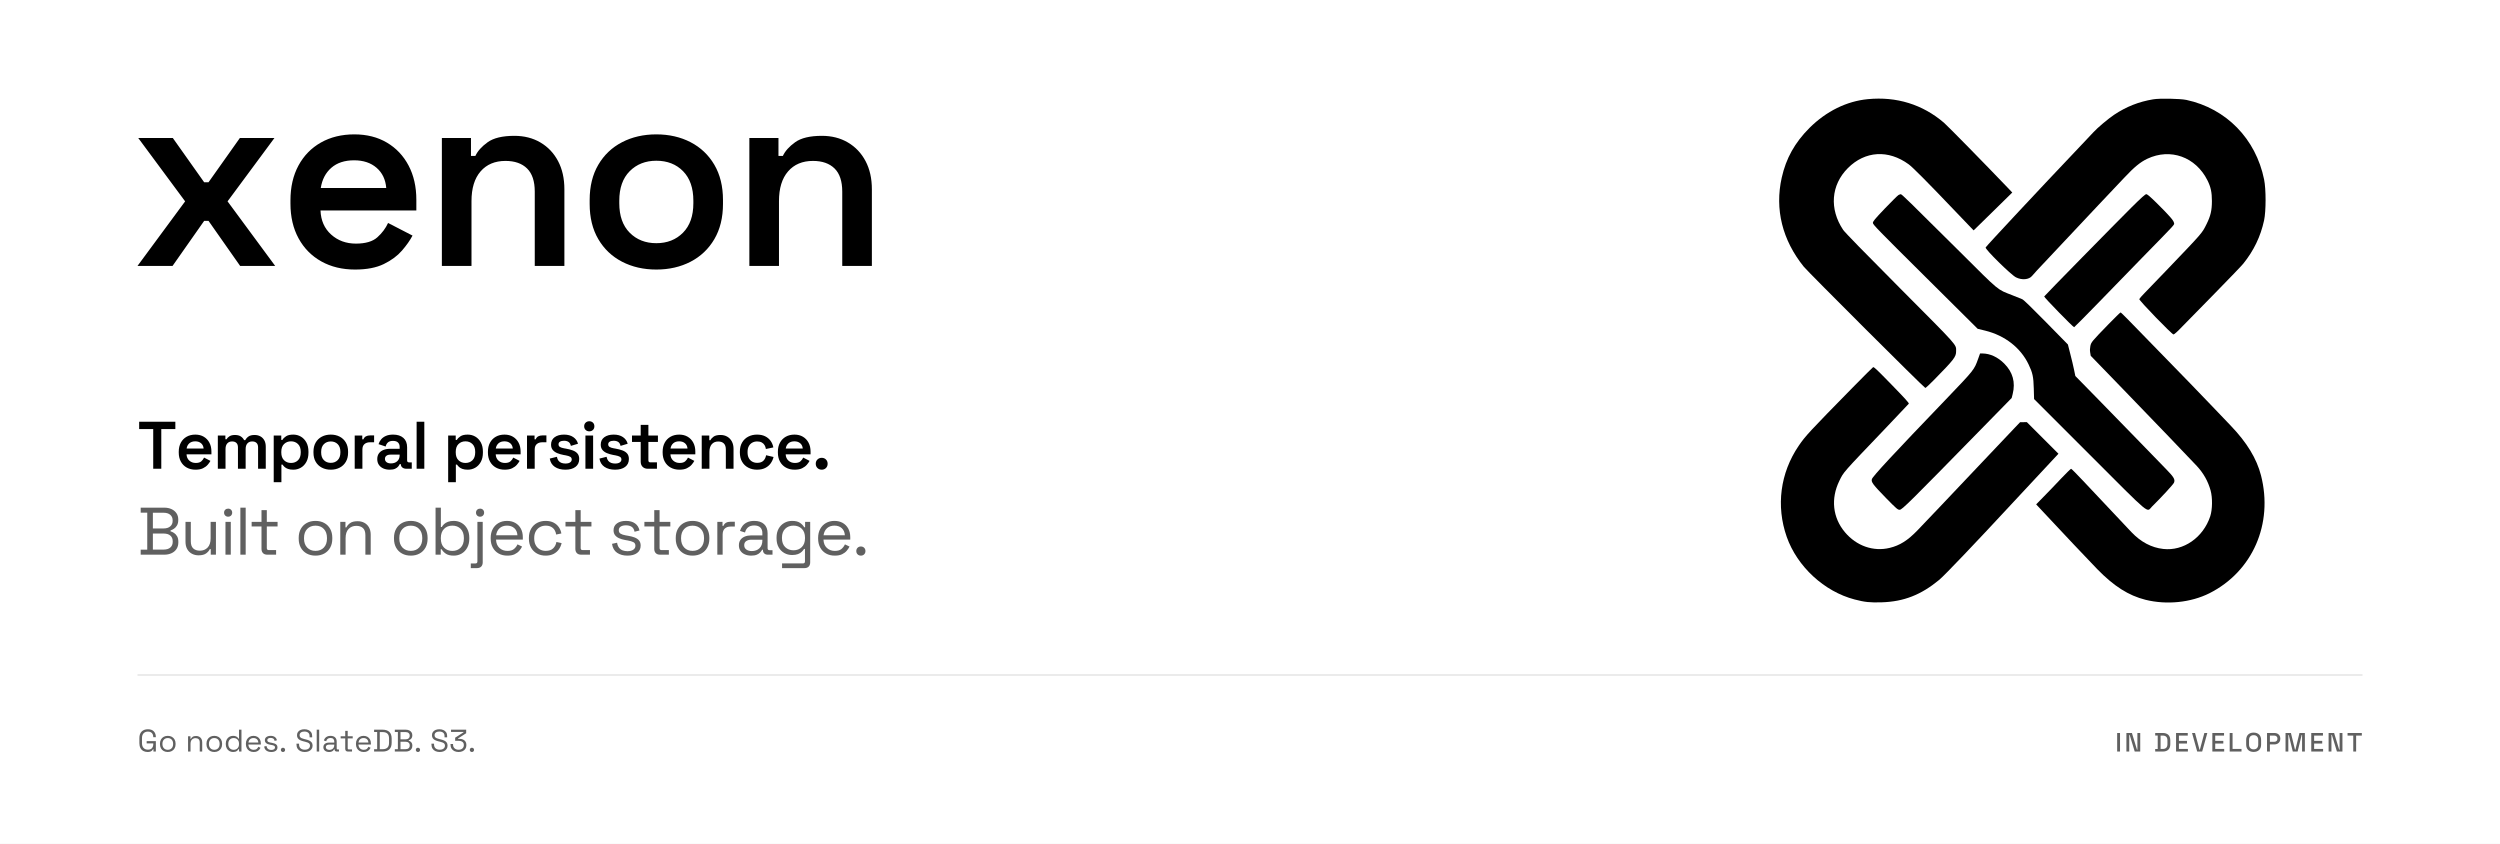
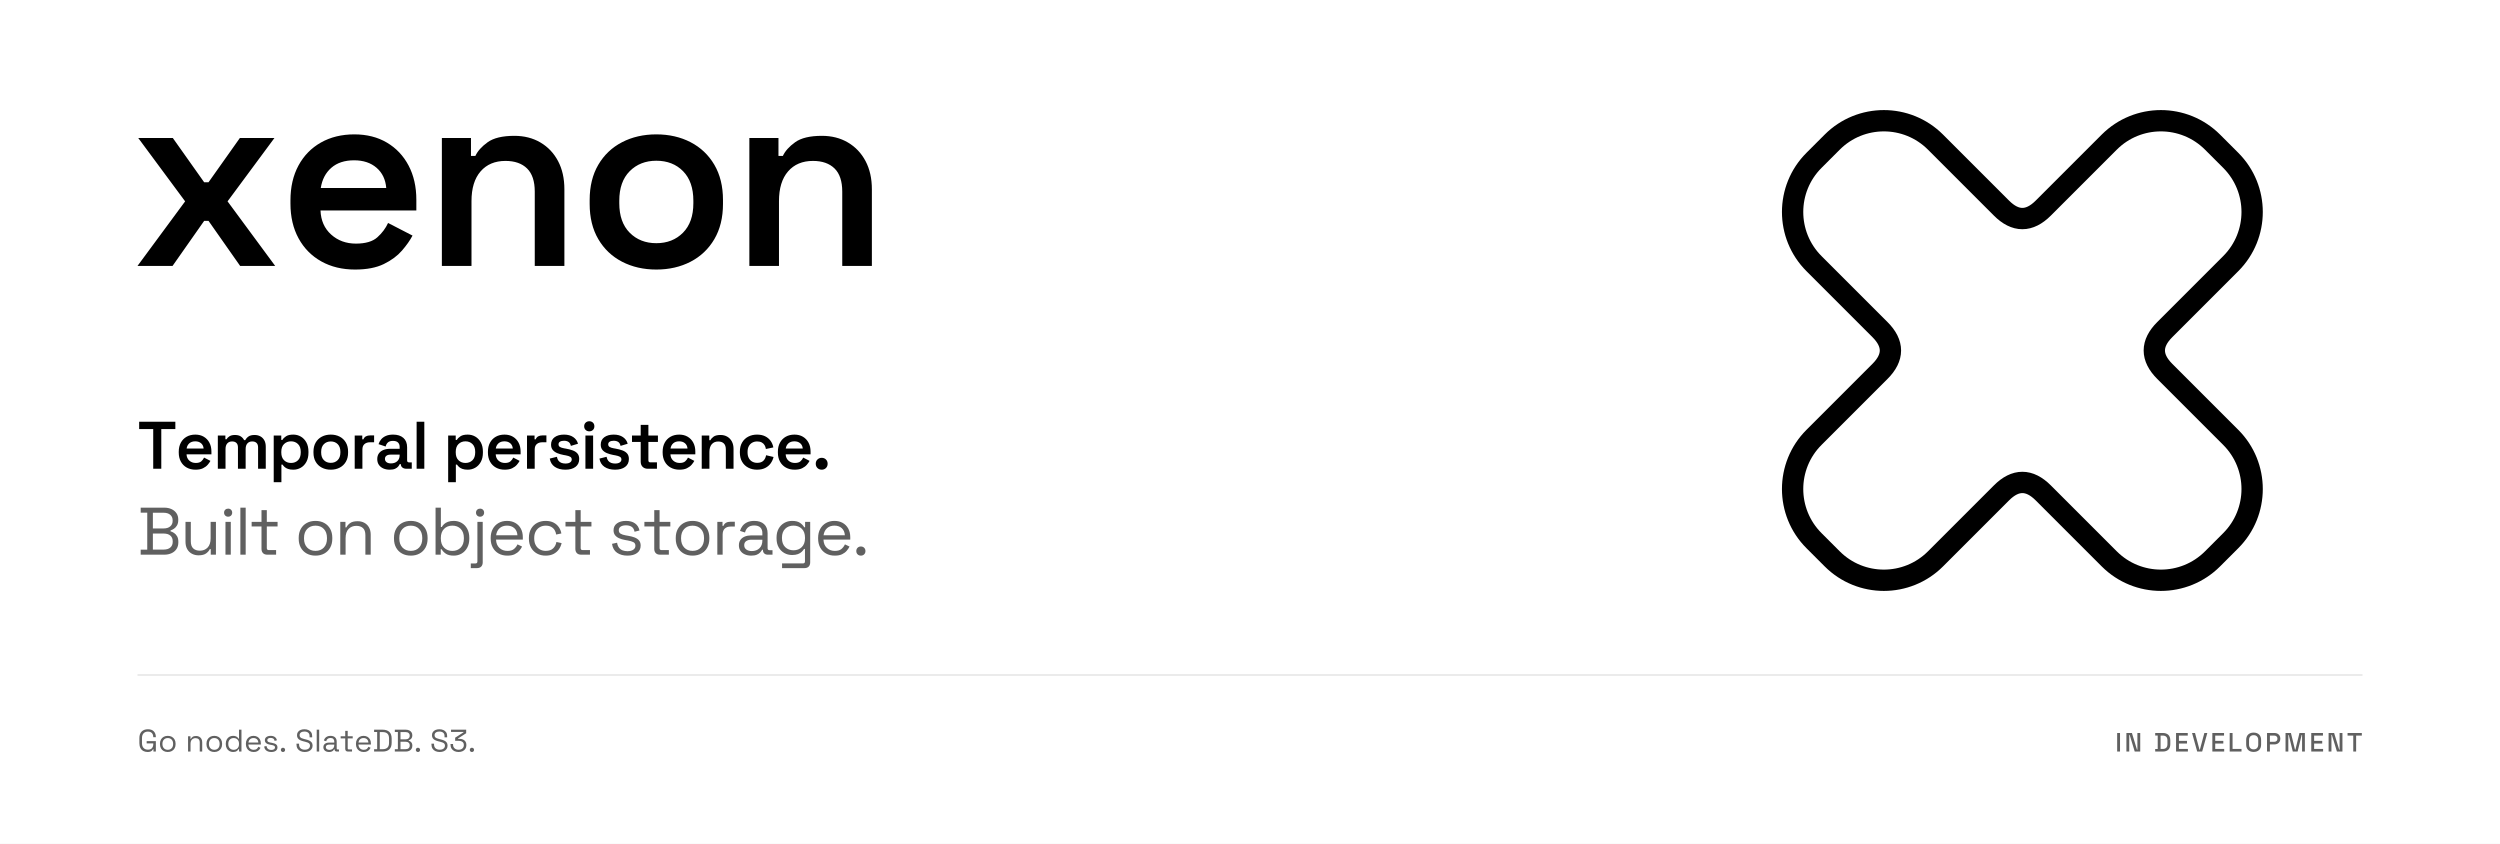
<svg xmlns="http://www.w3.org/2000/svg" viewBox="0 0 1600 540" width="1600" height="540" role="img" aria-labelledby="title">
  <rect width="1600" height="540" fill="#ffffff" />
  <g transform="translate(88 86) scale(0.1656504)">
    <path transform="translate(-30.19971 508.2501)" fill="#000000" d="M30.2 0.0 214.224 -249.475 33.075 -494.25H166.651L287.7 -323.301H304.65L425.699 -494.25H559.275L378.126 -249.475L562.15 0.0H426.749L304.65 -174H287.7L165.601 0.0ZM870.8 14.0Q796.625 14.0 740.3 -17.5Q683.975 -49.0 652.562 -106.413Q621.15 -163.825 621.15 -241.125V-253.125Q621.15 -330.6 652.15 -387.925Q683.15 -445.25 738.887 -476.75Q794.625 -508.25 867.925 -508.25Q940.05 -508.25 993.787 -476.45Q1047.525 -444.65 1077.525 -387.85Q1107.525 -331.05 1107.525 -255.4V-214.325H737.251Q739.426 -156.325 778.313 -121.263Q817.2 -86.201 874.1 -86.201Q929.725 -86.201 956.912 -110.601Q984.099 -135 998.324 -165.975L1092.75 -117.225Q1078.575 -90.0 1052.075 -59.325Q1025.575 -28.65 981.925 -7.325Q938.275 14.0 870.8 14.0ZM738.251 -300.975H991.249Q987.249 -350.275 953.862 -379.162Q920.475 -408.049 867.1 -408.049Q812.25 -408.049 779.1 -379.162Q745.951 -350.275 738.251 -300.975ZM1206.15 0.0V-494.25H1318.601V-424.875H1335.551Q1348.601 -453.15 1383 -477.875Q1417.4 -502.6 1486.325 -502.6Q1543.45 -502.6 1587.038 -476.888Q1630.625 -451.175 1655.063 -405.025Q1679.5 -358.875 1679.5 -296.0V0.0H1565.049V-287.05Q1565.049 -347.25 1535.362 -376.475Q1505.675 -405.699 1451.875 -405.699Q1390.9 -405.699 1355.75 -365.275Q1320.601 -324.85 1320.601 -250.425V0.0ZM2034.7 14.0Q1960.7 14.0 1902.312 -16.262Q1843.925 -46.525 1810.537 -103.437Q1777.15 -160.35 1777.15 -239.475V-254.775Q1777.15 -333.9 1810.537 -390.813Q1843.925 -447.725 1902.312 -477.988Q1960.7 -508.25 2034.7 -508.25Q2108.7 -508.25 2167.087 -477.988Q2225.475 -447.725 2258.863 -390.813Q2292.25 -333.9 2292.25 -254.775V-239.475Q2292.25 -160.35 2258.863 -103.437Q2225.475 -46.525 2167.087 -16.262Q2108.7 14.0 2034.7 14.0ZM2034.7 -87.851Q2097.6 -87.851 2137.699 -128.326Q2177.799 -168.8 2177.799 -242.3V-251.95Q2177.799 -325.45 2138.112 -365.925Q2098.425 -406.399 2034.7 -406.399Q1971.975 -406.399 1931.788 -365.925Q1891.601 -325.45 1891.601 -251.95V-242.3Q1891.601 -168.8 1931.788 -128.326Q1971.975 -87.851 2034.7 -87.851ZM2394.15 0.0V-494.25H2506.601V-424.875H2523.551Q2536.601 -453.15 2571 -477.875Q2605.4 -502.6 2674.325 -502.6Q2731.45 -502.6 2775.038 -476.888Q2818.625 -451.175 2843.063 -405.025Q2867.5 -358.875 2867.5 -296.0V0.0H2753.049V-287.05Q2753.049 -347.25 2723.362 -376.475Q2693.675 -405.699 2639.875 -405.699Q2578.9 -405.699 2543.75 -365.275Q2508.601 -324.85 2508.601 -250.425V0.0Z" />
  </g>
  <g transform="translate(1110 40) scale(0.72)">
-     <g transform="translate(39.66038 32) scale(0.5283019)">
-       <g transform="translate(0,848) scale(0.1,-0.1)" fill="#000000" stroke="none">
-         <path d="M1495 8469 c-357 -34 -700 -204 -981 -483 -248 -248 -395 -512 -468 -838 -119 -532 10 -1050 371 -1498 75 -92 2027 -2040 2045 -2040 7 0 70 57 139 128 347 353 379 394 379 490 0 118 51 60 -945 1061 -591 594 -927 938 -955 980 -236 351 -205 756 79 1040 289 290 681 314 1024 63 67 -49 309 -292 781 -787 126 -132 248 -259 270 -282 l41 -42 325 318 325 319 -75 79 c-367 384 -1009 1039 -1074 1095 -359 308 -798 444 -1281 397z" />
-         <path d="M6295 8466 c-240 -40 -449 -122 -655 -259 -99 -66 -286 -223 -352 -297 -29 -32 -166 -177 -304 -322 -546 -574 -1492 -1586 -1507 -1614 -15 -27 425 -460 510 -503 101 -51 221 -39 272 25 12 15 49 57 83 93 236 253 828 883 1049 1116 146 154 335 354 420 444 167 178 268 261 386 317 389 184 814 32 1012 -363 56 -112 75 -202 75 -348 0 -157 -22 -252 -90 -388 -79 -158 -56 -132 -693 -797 -140 -146 -295 -307 -345 -358 -50 -51 -92 -99 -94 -107 -5 -23 549 -595 576 -595 12 0 68 50 143 129 68 70 316 323 551 562 234 239 450 463 479 499 178 221 292 458 351 730 33 156 34 523 0 688 -139 684 -637 1194 -1307 1338 -106 22 -447 29 -560 10z" />
-         <path d="M2010 6856 c-14 -8 -116 -110 -228 -226 -174 -183 -202 -217 -202 -244 0 -28 90 -120 882 -906 l881 -875 127 -31 c330 -81 595 -287 729 -567 68 -141 83 -208 88 -408 l5 -176 932 -932 c1061 -1061 956 -973 1051 -878 160 157 359 374 371 403 22 53 -1 93 -129 224 -62 63 -256 264 -432 445 -176 182 -495 509 -709 728 l-390 398 -22 107 c-12 59 -40 178 -63 265 l-40 158 -366 373 c-246 250 -378 379 -403 389 -20 9 -94 39 -164 66 -266 105 -199 49 -893 740 -847 842 -969 961 -986 961 -8 -1 -25 -7 -39 -14z" />
-         <path d="M5937 6653 c-287 -286 -1471 -1492 -1475 -1504 -5 -13 489 -520 504 -517 6 2 184 181 395 398 210 217 539 555 729 750 616 630 561 570 556 608 -6 39 -75 119 -293 335 -108 106 -156 147 -173 147 -18 0 -81 -57 -243 -217z" />
-         <path d="M5540 4678 c-278 -287 -286 -296 -301 -362 -8 -39 -9 -73 -3 -110 l9 -55 550 -568 c518 -535 1088 -1129 1236 -1287 113 -122 188 -257 231 -411 34 -125 31 -320 -6 -434 -118 -358 -450 -589 -791 -550 -198 22 -377 117 -535 283 -216 228 -647 685 -814 864 -104 111 -194 202 -201 202 -7 0 -81 -73 -166 -162 -84 -90 -214 -225 -288 -300 l-134 -137 129 -138 c257 -277 781 -831 898 -951 282 -289 527 -444 811 -516 357 -89 763 -48 1078 110 725 366 1076 1167 867 1982 -72 282 -238 555 -509 837 -47 50 -183 191 -301 315 -118 124 -291 304 -385 400 -94 96 -326 335 -516 530 -568 585 -642 660 -652 660 -6 0 -99 -91 -207 -202z" />
-         <path d="M3350 4098 c-66 -184 -63 -181 -548 -687 -878 -914 -1225 -1288 -1239 -1335 -15 -50 16 -91 243 -324 174 -177 192 -192 224 -192 40 -1 172 131 1320 1304 l565 577 17 67 c49 197 2 368 -142 512 -108 109 -239 169 -366 170 l-41 0 -33 -92z" />
-         <path d="M1246 3623 c-743 -757 -800 -819 -915 -987 -310 -456 -383 -1012 -201 -1531 176 -500 630 -920 1142 -1054 172 -45 257 -54 457 -48 372 12 661 125 968 379 89 74 616 626 1238 1298 105 113 320 344 479 514 l288 309 -266 266 -266 266 -56 -1 -57 0 -86 -90 c-47 -49 -307 -323 -577 -609 -520 -550 -888 -938 -1064 -1121 -164 -170 -297 -254 -467 -295 -276 -67 -560 33 -754 264 -206 245 -240 564 -94 863 75 153 42 116 780 888 209 219 384 404 389 411 7 10 -66 90 -275 305 -261 268 -305 310 -325 310 -4 0 -156 -152 -338 -337z" />
-       </g>
-     </g>
+     <path d="M274.557 129.442 L325.127 78.873 L333.227 70.773 A64.913 64.913 0 0 1 425.027 70.773 L441.227 86.973 A64.913 64.913 0 0 1 441.227 178.773 L433.127 186.873 L382.558 237.443 Q364.001 256 382.558 274.557 L433.127 325.127 L441.227 333.227 A64.913 64.913 0 0 1 441.227 425.027 L425.027 441.227 A64.913 64.913 0 0 1 333.227 441.227 L325.127 433.127 L274.557 382.558 Q256 364.001 237.443 382.558 L186.873 433.127 L178.773 441.227 A64.913 64.913 0 0 1 86.973 441.227 L70.773 425.027 A64.913 64.913 0 0 1 70.773 333.227 L78.873 325.127 L129.442 274.557 Q147.999 256 129.442 237.443 L78.873 186.873 L70.773 178.773 A64.913 64.913 0 0 1 70.773 86.973 L86.973 70.773 A64.913 64.913 0 0 1 178.773 70.773 L186.873 78.873 L237.443 129.442 Q256 147.999 274.557 129.442 Z" fill="none" stroke="#000000" stroke-width="18.944" stroke-linejoin="round" />
  </g>
  <path transform="translate(88 300)" fill="#000000" d="M10.06 0.0V-25.407H1.062V-30.1H24.222V-25.407H15.224V0.0ZM37.132 0.602Q33.943 0.602 31.521 -0.752Q29.099 -2.107 27.748 -4.576Q26.397 -7.044 26.397 -10.368V-10.884Q26.397 -14.216 27.73 -16.681Q29.063 -19.146 31.46 -20.5Q33.857 -21.855 37.009 -21.855Q40.11 -21.855 42.421 -20.487Q44.732 -19.12 46.022 -16.678Q47.312 -14.235 47.312 -10.982V-9.216H31.39Q31.483 -6.722 33.155 -5.214Q34.828 -3.707 37.274 -3.707Q39.666 -3.707 40.835 -4.756Q42.004 -5.805 42.616 -7.137L46.676 -5.041Q46.067 -3.87 44.927 -2.551Q43.788 -1.232 41.911 -0.315Q40.034 0.602 37.132 0.602ZM31.433 -12.942H42.312Q42.14 -15.062 40.704 -16.304Q39.268 -17.546 36.973 -17.546Q34.615 -17.546 33.189 -16.304Q31.764 -15.062 31.433 -12.942ZM51.412 0.0V-21.253H56.248V-18.856H56.977Q57.551 -19.946 58.863 -20.779Q60.176 -21.612 62.373 -21.612Q64.697 -21.612 66.107 -20.681Q67.517 -19.751 68.241 -18.294H68.969Q69.7 -19.716 71.071 -20.664Q72.442 -21.612 74.953 -21.612Q76.961 -21.612 78.57 -20.766Q80.178 -19.92 81.135 -18.244Q82.091 -16.568 82.091 -14.071V0.0H77.169V-13.706Q77.169 -15.552 76.187 -16.516Q75.205 -17.481 73.428 -17.481Q71.467 -17.481 70.339 -16.223Q69.212 -14.965 69.212 -12.614V0.0H64.291V-13.706Q64.291 -15.552 63.309 -16.516Q62.327 -17.481 60.55 -17.481Q58.588 -17.481 57.461 -16.223Q56.334 -14.965 56.334 -12.614V0.0ZM87.177 8.6V-21.253H92.013V-18.455H92.742Q93.503 -19.784 95.115 -20.82Q96.727 -21.855 99.706 -21.855Q102.323 -21.855 104.531 -20.579Q106.739 -19.303 108.076 -16.859Q109.413 -14.416 109.413 -10.955V-10.297Q109.413 -6.845 108.08 -4.397Q106.747 -1.95 104.539 -0.674Q102.331 0.602 99.706 0.602Q97.71 0.602 96.346 0.12Q94.982 -0.361 94.149 -1.12Q93.316 -1.878 92.828 -2.662H92.099V8.6ZM98.252 -3.707Q100.97 -3.707 102.723 -5.436Q104.476 -7.165 104.476 -10.419V-10.834Q104.476 -14.088 102.705 -15.817Q100.934 -17.546 98.252 -17.546Q95.578 -17.546 93.803 -15.817Q92.028 -14.088 92.028 -10.834V-10.419Q92.028 -7.165 93.803 -5.436Q95.578 -3.707 98.252 -3.707ZM123.697 0.602Q120.515 0.602 118.004 -0.699Q115.494 -2.001 114.058 -4.448Q112.622 -6.895 112.622 -10.297V-10.955Q112.622 -14.358 114.058 -16.805Q115.494 -19.252 118.004 -20.553Q120.515 -21.855 123.697 -21.855Q126.879 -21.855 129.39 -20.553Q131.9 -19.252 133.336 -16.805Q134.772 -14.358 134.772 -10.955V-10.297Q134.772 -6.895 133.336 -4.448Q131.9 -2.001 129.39 -0.699Q126.879 0.602 123.697 0.602ZM123.697 -3.778Q126.402 -3.778 128.126 -5.518Q129.85 -7.258 129.85 -10.419V-10.834Q129.85 -13.994 128.144 -15.735Q126.437 -17.475 123.697 -17.475Q121 -17.475 119.272 -15.735Q117.544 -13.994 117.544 -10.834V-10.419Q117.544 -7.258 119.272 -5.518Q121 -3.778 123.697 -3.778ZM139.013 0.0V-21.253H143.849V-18.807H144.578Q145.073 -20.12 146.185 -20.729Q147.296 -21.339 148.871 -21.339H151.429V-16.944H148.748Q146.631 -16.944 145.283 -15.806Q143.935 -14.668 143.935 -12.292V0.0ZM161.411 0.602Q159.147 0.602 157.345 -0.186Q155.542 -0.974 154.493 -2.489Q153.443 -4.004 153.443 -6.175Q153.443 -8.353 154.493 -9.817Q155.542 -11.282 157.394 -12.023Q159.246 -12.765 161.609 -12.765H167.773V-14.051Q167.773 -15.737 166.736 -16.783Q165.7 -17.83 163.508 -17.83Q161.359 -17.83 160.261 -16.83Q159.163 -15.83 158.817 -14.225L154.265 -15.737Q154.781 -17.409 155.917 -18.786Q157.053 -20.163 158.955 -21.009Q160.857 -21.855 163.579 -21.855Q167.748 -21.855 170.15 -19.755Q172.552 -17.656 172.552 -13.709V-5.371Q172.552 -4.081 173.756 -4.081H175.529V0.0H172.067Q170.521 0.0 169.535 -0.778Q168.548 -1.556 168.548 -2.861V-2.949H167.798Q167.559 -2.357 166.908 -1.508Q166.257 -0.658 164.944 -0.028Q163.632 0.602 161.411 0.602ZM162.221 -3.423Q164.681 -3.423 166.227 -4.819Q167.773 -6.216 167.773 -8.594V-9.039H161.935Q160.303 -9.039 159.333 -8.337Q158.364 -7.636 158.364 -6.324Q158.364 -5.013 159.376 -4.218Q160.389 -3.423 162.221 -3.423ZM178.637 0.0V-30.1H183.559V0.0ZM198.825 8.6V-21.253H203.661V-18.455H204.39Q205.151 -19.784 206.763 -20.82Q208.375 -21.855 211.354 -21.855Q213.971 -21.855 216.179 -20.579Q218.387 -19.303 219.724 -16.859Q221.061 -14.416 221.061 -10.955V-10.297Q221.061 -6.845 219.728 -4.397Q218.395 -1.95 216.187 -0.674Q213.979 0.602 211.354 0.602Q209.358 0.602 207.994 0.12Q206.63 -0.361 205.797 -1.12Q204.964 -1.878 204.476 -2.662H203.747V8.6ZM209.9 -3.707Q212.618 -3.707 214.371 -5.436Q216.124 -7.165 216.124 -10.419V-10.834Q216.124 -14.088 214.353 -15.817Q212.582 -17.546 209.9 -17.546Q207.226 -17.546 205.451 -15.817Q203.676 -14.088 203.676 -10.834V-10.419Q203.676 -7.165 205.451 -5.436Q207.226 -3.707 209.9 -3.707ZM235.005 0.602Q231.816 0.602 229.394 -0.752Q226.972 -2.107 225.621 -4.576Q224.27 -7.044 224.27 -10.368V-10.884Q224.27 -14.216 225.603 -16.681Q226.936 -19.146 229.333 -20.5Q231.73 -21.855 234.882 -21.855Q237.983 -21.855 240.294 -20.487Q242.605 -19.12 243.895 -16.678Q245.185 -14.235 245.185 -10.982V-9.216H229.263Q229.356 -6.722 231.028 -5.214Q232.701 -3.707 235.147 -3.707Q237.539 -3.707 238.708 -4.756Q239.877 -5.805 240.489 -7.137L244.549 -5.041Q243.94 -3.87 242.8 -2.551Q241.661 -1.232 239.784 -0.315Q237.907 0.602 235.005 0.602ZM229.306 -12.942H240.185Q240.013 -15.062 238.577 -16.304Q237.141 -17.546 234.846 -17.546Q232.488 -17.546 231.062 -16.304Q229.637 -15.062 229.306 -12.942ZM249.285 0.0V-21.253H254.121V-18.807H254.85Q255.345 -20.12 256.457 -20.729Q257.568 -21.339 259.143 -21.339H261.701V-16.944H259.02Q256.903 -16.944 255.555 -15.806Q254.207 -14.668 254.207 -12.292V0.0ZM273.859 0.602Q269.755 0.602 267.086 -1.204Q264.416 -3.01 263.849 -6.507L268.408 -7.654Q268.717 -6.014 269.487 -5.075Q270.256 -4.136 271.393 -3.736Q272.529 -3.337 273.859 -3.337Q275.871 -3.337 276.891 -4.071Q277.91 -4.805 277.91 -5.945Q277.91 -7.092 276.941 -7.663Q275.972 -8.234 273.982 -8.594L272.643 -8.831Q270.452 -9.246 268.648 -9.991Q266.844 -10.736 265.76 -12.046Q264.676 -13.357 264.676 -15.411Q264.676 -18.51 266.964 -20.183Q269.252 -21.855 272.991 -21.855Q276.56 -21.855 278.891 -20.26Q281.222 -18.665 281.923 -16.002L277.351 -14.635Q276.992 -16.42 275.841 -17.168Q274.69 -17.916 272.991 -17.916Q271.3 -17.916 270.378 -17.314Q269.455 -16.713 269.455 -15.624Q269.455 -14.472 270.391 -13.924Q271.326 -13.377 272.923 -13.097L274.263 -12.859Q276.626 -12.444 278.541 -11.742Q280.456 -11.04 281.573 -9.748Q282.69 -8.455 282.69 -6.264Q282.69 -2.978 280.294 -1.188Q277.898 0.602 273.859 0.602ZM286.673 0.0V-21.253H291.595V0.0ZM289.134 -23.942Q287.762 -23.942 286.816 -24.836Q285.869 -25.729 285.869 -27.172Q285.869 -28.622 286.816 -29.511Q287.762 -30.401 289.134 -30.401Q290.549 -30.401 291.474 -29.511Q292.399 -28.622 292.399 -27.172Q292.399 -25.729 291.474 -24.836Q290.549 -23.942 289.134 -23.942ZM305.657 0.602Q301.553 0.602 298.884 -1.204Q296.214 -3.01 295.647 -6.507L300.206 -7.654Q300.515 -6.014 301.285 -5.075Q302.054 -4.136 303.191 -3.736Q304.327 -3.337 305.657 -3.337Q307.669 -3.337 308.689 -4.071Q309.708 -4.805 309.708 -5.945Q309.708 -7.092 308.739 -7.663Q307.77 -8.234 305.78 -8.594L304.441 -8.831Q302.25 -9.246 300.446 -9.991Q298.642 -10.736 297.558 -12.046Q296.474 -13.357 296.474 -15.411Q296.474 -18.51 298.762 -20.183Q301.05 -21.855 304.789 -21.855Q308.358 -21.855 310.689 -20.26Q313.02 -18.665 313.721 -16.002L309.149 -14.635Q308.79 -16.42 307.639 -17.168Q306.488 -17.916 304.789 -17.916Q303.098 -17.916 302.176 -17.314Q301.253 -16.713 301.253 -15.624Q301.253 -14.472 302.189 -13.924Q303.124 -13.377 304.721 -13.097L306.061 -12.859Q308.424 -12.444 310.339 -11.742Q312.254 -11.04 313.371 -9.748Q314.488 -8.455 314.488 -6.264Q314.488 -2.978 312.092 -1.188Q309.696 0.602 305.657 0.602ZM326.536 0.0Q324.504 0.0 323.276 -1.232Q322.047 -2.465 322.047 -4.545V-17.157H316.474V-21.253H322.047V-28.085H326.968V-21.253H333.072V-17.157H326.968V-5.386Q326.968 -4.096 328.187 -4.096H332.451V0.0ZM346.825 0.602Q343.636 0.602 341.214 -0.752Q338.792 -2.107 337.441 -4.576Q336.09 -7.044 336.09 -10.368V-10.884Q336.09 -14.216 337.423 -16.681Q338.756 -19.146 341.153 -20.5Q343.55 -21.855 346.702 -21.855Q349.803 -21.855 352.114 -20.487Q354.425 -19.12 355.715 -16.678Q357.005 -14.235 357.005 -10.982V-9.216H341.083Q341.176 -6.722 342.848 -5.214Q344.521 -3.707 346.967 -3.707Q349.359 -3.707 350.528 -4.756Q351.697 -5.805 352.309 -7.137L356.369 -5.041Q355.76 -3.87 354.62 -2.551Q353.481 -1.232 351.604 -0.315Q349.727 0.602 346.825 0.602ZM341.126 -12.942H352.005Q351.833 -15.062 350.397 -16.304Q348.961 -17.546 346.666 -17.546Q344.308 -17.546 342.882 -16.304Q341.457 -15.062 341.126 -12.942ZM361.105 0.0V-21.253H365.941V-18.27H366.67Q367.231 -19.485 368.71 -20.549Q370.189 -21.612 373.153 -21.612Q375.609 -21.612 377.484 -20.506Q379.358 -19.401 380.409 -17.416Q381.46 -15.432 381.46 -12.728V0.0H376.538V-12.343Q376.538 -14.932 375.262 -16.188Q373.985 -17.445 371.672 -17.445Q369.05 -17.445 367.538 -15.707Q366.027 -13.969 366.027 -10.768V0.0ZM396.487 0.602Q393.398 0.602 390.905 -0.692Q388.412 -1.986 386.965 -4.437Q385.518 -6.888 385.518 -10.34V-10.912Q385.518 -14.373 386.965 -16.82Q388.412 -19.267 390.905 -20.561Q393.398 -21.855 396.487 -21.855Q399.532 -21.855 401.706 -20.768Q403.881 -19.682 405.205 -17.819Q406.529 -15.956 406.937 -13.651L402.165 -12.639Q401.985 -13.996 401.338 -15.092Q400.691 -16.188 399.515 -16.832Q398.34 -17.475 396.593 -17.475Q394.846 -17.475 393.448 -16.705Q392.05 -15.936 391.245 -14.448Q390.44 -12.96 390.44 -10.834V-10.419Q390.44 -8.293 391.245 -6.805Q392.05 -5.317 393.448 -4.547Q394.846 -3.778 396.593 -3.778Q399.217 -3.778 400.58 -5.136Q401.942 -6.495 402.301 -8.649L407.073 -7.53Q406.544 -5.297 405.212 -3.434Q403.881 -1.571 401.706 -0.484Q399.532 0.602 396.487 0.602ZM420.58 0.602Q417.391 0.602 414.969 -0.752Q412.547 -2.107 411.196 -4.576Q409.845 -7.044 409.845 -10.368V-10.884Q409.845 -14.216 411.178 -16.681Q412.511 -19.146 414.908 -20.5Q417.305 -21.855 420.457 -21.855Q423.558 -21.855 425.869 -20.487Q428.18 -19.12 429.47 -16.678Q430.76 -14.235 430.76 -10.982V-9.216H414.838Q414.931 -6.722 416.603 -5.214Q418.276 -3.707 420.722 -3.707Q423.114 -3.707 424.283 -4.756Q425.452 -5.805 426.064 -7.137L430.124 -5.041Q429.515 -3.87 428.375 -2.551Q427.236 -1.232 425.359 -0.315Q423.482 0.602 420.58 0.602ZM414.881 -12.942H425.76Q425.588 -15.062 424.152 -16.304Q422.716 -17.546 420.421 -17.546Q418.063 -17.546 416.637 -16.304Q415.212 -15.062 414.881 -12.942ZM437.899 0.602Q436.274 0.602 435.178 -0.467Q434.082 -1.535 434.082 -3.205Q434.082 -4.875 435.178 -5.936Q436.274 -6.996 437.899 -6.996Q439.524 -6.996 440.602 -5.927Q441.68 -4.859 441.68 -3.189Q441.68 -1.519 440.602 -0.458Q439.524 0.602 437.899 0.602Z" />
  <path transform="translate(88 355)" fill="#606060" d="M2.039 0.0V-3.217H6.239V-26.883H2.039V-30.1H17.122Q19.752 -30.1 21.779 -29.16Q23.807 -28.22 24.946 -26.522Q26.086 -24.823 26.086 -22.55V-22.181Q26.086 -20.087 25.281 -18.729Q24.476 -17.372 23.347 -16.617Q22.217 -15.861 21.149 -15.53V-14.939Q22.217 -14.681 23.381 -13.91Q24.544 -13.14 25.34 -11.776Q26.135 -10.413 26.135 -8.293V-7.863Q26.135 -5.4 24.959 -3.631Q23.783 -1.861 21.74 -0.931Q19.698 0.0 17.08 0.0ZM9.839 -3.267H16.698Q19.524 -3.267 21.03 -4.598Q22.535 -5.928 22.535 -8.216V-8.585Q22.535 -10.872 21.036 -12.203Q19.536 -13.533 16.698 -13.533H9.839ZM9.839 -16.8H16.795Q19.413 -16.8 20.949 -18.115Q22.486 -19.43 22.486 -21.601V-22.031Q22.486 -24.215 20.955 -25.524Q19.425 -26.833 16.795 -26.833H9.839ZM39.048 0.405Q36.738 0.405 34.837 -0.597Q32.936 -1.599 31.827 -3.544Q30.719 -5.489 30.719 -8.295V-21.023H34.122V-8.542Q34.122 -5.431 35.686 -3.998Q37.25 -2.565 39.932 -2.565Q42.945 -2.565 44.87 -4.557Q46.796 -6.548 46.796 -10.461V-21.023H50.199V0.0H46.882V-3.558H46.291Q45.592 -2.056 43.929 -0.825Q42.265 0.405 39.048 0.405ZM56.299 0.0V-21.023H59.702V0.0ZM58 -24.31Q56.904 -24.31 56.153 -25.043Q55.402 -25.775 55.402 -26.896Q55.402 -28.047 56.153 -28.764Q56.904 -29.481 58 -29.481Q59.139 -29.481 59.868 -28.764Q60.598 -28.047 60.598 -26.896Q60.598 -25.775 59.868 -25.043Q59.139 -24.31 58 -24.31ZM65.834 0.0V-30.1H69.237V0.0ZM83.111 0.0Q81.309 0.0 80.334 -0.991Q79.358 -1.982 79.358 -3.717V-18.077H73.049V-21.023H79.358V-28.5H82.761V-21.023H89.647V-18.077H82.761V-4.235Q82.761 -2.945 84.026 -2.945H88.704V0.0ZM113.92 0.602Q110.738 0.602 108.308 -0.734Q105.878 -2.07 104.523 -4.505Q103.168 -6.941 103.168 -10.228V-10.794Q103.168 -14.082 104.523 -16.517Q105.878 -18.953 108.308 -20.289Q110.738 -21.625 113.92 -21.625Q117.102 -21.625 119.532 -20.289Q121.962 -18.953 123.318 -16.517Q124.673 -14.082 124.673 -10.794V-10.228Q124.673 -6.941 123.318 -4.505Q121.962 -2.07 119.532 -0.734Q117.102 0.602 113.92 0.602ZM113.92 -2.443Q117.269 -2.443 119.269 -4.575Q121.27 -6.706 121.27 -10.327V-10.696Q121.27 -14.316 119.276 -16.448Q117.281 -18.579 113.92 -18.579Q110.602 -18.579 108.586 -16.448Q106.571 -14.316 106.571 -10.696V-10.327Q106.571 -6.706 108.586 -4.575Q110.602 -2.443 113.92 -2.443ZM129.774 0.0V-21.023H133.091V-17.464H133.681Q134.381 -18.979 136.044 -20.204Q137.707 -21.428 140.924 -21.428Q143.265 -21.428 145.151 -20.426Q147.037 -19.424 148.145 -17.485Q149.253 -15.547 149.253 -12.728V0.0H145.85V-12.481Q145.85 -15.622 144.286 -17.04Q142.722 -18.457 140.041 -18.457Q137.028 -18.457 135.102 -16.466Q133.177 -14.475 133.177 -10.561V0.0ZM174.904 0.602Q171.722 0.602 169.292 -0.734Q166.862 -2.07 165.507 -4.505Q164.152 -6.941 164.152 -10.228V-10.794Q164.152 -14.082 165.507 -16.517Q166.862 -18.953 169.292 -20.289Q171.722 -21.625 174.904 -21.625Q178.086 -21.625 180.516 -20.289Q182.946 -18.953 184.302 -16.517Q185.657 -14.082 185.657 -10.794V-10.228Q185.657 -6.941 184.302 -4.505Q182.946 -2.07 180.516 -0.734Q178.086 0.602 174.904 0.602ZM174.904 -2.443Q178.253 -2.443 180.253 -4.575Q182.254 -6.706 182.254 -10.327V-10.696Q182.254 -14.316 180.26 -16.448Q178.265 -18.579 174.904 -18.579Q171.586 -18.579 169.57 -16.448Q167.555 -14.316 167.555 -10.696V-10.327Q167.555 -6.706 169.57 -4.575Q171.586 -2.443 174.904 -2.443ZM202.411 0.602Q199.133 0.602 197.326 -0.647Q195.518 -1.895 194.665 -3.465H194.075V0.0H190.758V-30.1H194.161V-17.717H194.751Q195.285 -18.705 196.234 -19.591Q197.182 -20.477 198.707 -21.051Q200.232 -21.625 202.411 -21.625Q205.175 -21.625 207.429 -20.326Q209.683 -19.027 211.016 -16.591Q212.349 -14.155 212.349 -10.794V-10.228Q212.349 -6.868 211 -4.432Q209.652 -1.996 207.398 -0.697Q205.144 0.602 202.411 0.602ZM201.51 -2.418Q204.767 -2.418 206.826 -4.504Q208.885 -6.59 208.885 -10.327V-10.696Q208.885 -14.433 206.832 -16.519Q204.78 -18.604 201.51 -18.604Q198.283 -18.604 196.209 -16.519Q194.136 -14.433 194.136 -10.696V-10.327Q194.136 -6.59 196.209 -4.504Q198.283 -2.418 201.51 -2.418ZM213.31 8.6V5.605H216.268Q217.536 5.605 217.536 4.315V-21.023H220.939V4.883Q220.939 6.618 219.969 7.609Q219 8.6 217.186 8.6ZM219.237 -24.31Q218.141 -24.31 217.39 -25.043Q216.639 -25.775 216.639 -26.896Q216.639 -28.047 217.39 -28.764Q218.141 -29.481 219.237 -29.481Q220.376 -29.481 221.105 -28.764Q221.835 -28.047 221.835 -26.896Q221.835 -25.775 221.105 -25.043Q220.376 -24.31 219.237 -24.31ZM236.727 0.602Q233.515 0.602 231.116 -0.752Q228.717 -2.107 227.378 -4.564Q226.039 -7.021 226.039 -10.253V-10.769Q226.039 -14.032 227.372 -16.474Q228.705 -18.916 231.067 -20.27Q233.429 -21.625 236.489 -21.625Q239.475 -21.625 241.751 -20.349Q244.028 -19.074 245.318 -16.724Q246.608 -14.373 246.608 -11.166V-9.653H229.466Q229.583 -6.239 231.635 -4.329Q233.687 -2.418 236.777 -2.418Q239.514 -2.418 240.971 -3.652Q242.428 -4.885 243.2 -6.608L246.133 -5.202Q245.501 -3.87 244.361 -2.528Q243.222 -1.186 241.391 -0.292Q239.56 0.602 236.727 0.602ZM229.509 -12.413H243.149Q242.977 -15.361 241.162 -16.983Q239.347 -18.604 236.476 -18.604Q233.612 -18.604 231.772 -16.983Q229.933 -15.361 229.509 -12.413ZM261.21 0.602Q258.144 0.602 255.72 -0.703Q253.296 -2.009 251.895 -4.46Q250.495 -6.911 250.495 -10.271V-10.751Q250.495 -14.143 251.895 -16.578Q253.296 -19.014 255.72 -20.319Q258.144 -21.625 261.21 -21.625Q264.232 -21.625 266.349 -20.504Q268.466 -19.383 269.698 -17.543Q270.93 -15.703 271.269 -13.582L267.946 -12.892Q267.744 -14.457 266.958 -15.748Q266.173 -17.04 264.756 -17.81Q263.339 -18.579 261.247 -18.579Q259.155 -18.579 257.493 -17.626Q255.83 -16.672 254.864 -14.908Q253.898 -13.144 253.898 -10.696V-10.327Q253.898 -7.878 254.864 -6.115Q255.83 -4.351 257.493 -3.397Q259.155 -2.443 261.247 -2.443Q264.4 -2.443 266.05 -4.078Q267.701 -5.713 268.106 -8.143L271.428 -7.415Q270.991 -5.32 269.728 -3.48Q268.466 -1.64 266.349 -0.519Q264.232 0.602 261.21 0.602ZM283.983 0.0Q282.181 0.0 281.206 -0.991Q280.23 -1.982 280.23 -3.717V-18.077H273.921V-21.023H280.23V-28.5H283.633V-21.023H290.519V-18.077H283.633V-4.235Q283.633 -2.945 284.898 -2.945H289.576V0.0ZM313.533 0.602Q309.636 0.602 306.955 -1.204Q304.274 -3.01 303.684 -6.944L306.932 -7.654Q307.264 -5.599 308.217 -4.419Q309.171 -3.238 310.56 -2.735Q311.95 -2.233 313.533 -2.233Q315.913 -2.233 317.289 -3.174Q318.666 -4.115 318.666 -5.715Q318.666 -7.345 317.363 -8.02Q316.06 -8.695 313.771 -9.1L312.018 -9.406Q309.965 -9.775 308.299 -10.497Q306.633 -11.219 305.653 -12.461Q304.672 -13.702 304.672 -15.595Q304.672 -18.441 306.857 -20.033Q309.041 -21.625 312.642 -21.625Q316.211 -21.625 318.439 -20.018Q320.666 -18.412 321.275 -15.496L318.107 -14.681Q317.702 -16.926 316.251 -17.858Q314.801 -18.79 312.642 -18.79Q310.514 -18.79 309.27 -17.993Q308.025 -17.196 308.025 -15.67Q308.025 -14.15 309.19 -13.441Q310.356 -12.733 312.367 -12.384L314.121 -12.077Q316.346 -11.708 318.134 -11.029Q319.923 -10.35 320.971 -9.115Q322.019 -7.88 322.019 -5.827Q322.019 -2.748 319.727 -1.073Q317.434 0.602 313.533 0.602ZM334.475 0.0Q332.673 0.0 331.698 -0.991Q330.722 -1.982 330.722 -3.717V-18.077H324.413V-21.023H330.722V-28.5H334.125V-21.023H341.011V-18.077H334.125V-4.235Q334.125 -2.945 335.39 -2.945H340.068V0.0ZM355.233 0.602Q352.051 0.602 349.621 -0.734Q347.191 -2.07 345.836 -4.505Q344.481 -6.941 344.481 -10.228V-10.794Q344.481 -14.082 345.836 -16.517Q347.191 -18.953 349.621 -20.289Q352.051 -21.625 355.233 -21.625Q358.415 -21.625 360.845 -20.289Q363.275 -18.953 364.631 -16.517Q365.986 -14.082 365.986 -10.794V-10.228Q365.986 -6.941 364.631 -4.505Q363.275 -2.07 360.845 -0.734Q358.415 0.602 355.233 0.602ZM355.233 -2.443Q358.582 -2.443 360.582 -4.575Q362.583 -6.706 362.583 -10.327V-10.696Q362.583 -14.316 360.589 -16.448Q358.594 -18.579 355.233 -18.579Q351.915 -18.579 349.899 -16.448Q347.884 -14.316 347.884 -10.696V-10.327Q347.884 -6.706 349.899 -4.575Q351.915 -2.443 355.233 -2.443ZM371.087 0.0V-21.023H374.404V-18.462H374.994Q375.559 -19.844 376.716 -20.476Q377.874 -21.109 379.794 -21.109H382.282V-18.002H379.555Q377.278 -18.002 375.884 -16.738Q374.49 -15.474 374.49 -12.798V0.0ZM392.767 0.602Q390.549 0.602 388.758 -0.163Q386.967 -0.928 385.929 -2.409Q384.891 -3.889 384.891 -5.991Q384.891 -8.123 385.929 -9.53Q386.967 -10.937 388.762 -11.644Q390.556 -12.35 392.781 -12.35H399.911V-13.89Q399.911 -16.128 398.599 -17.416Q397.286 -18.704 394.703 -18.704Q392.163 -18.704 390.731 -17.474Q389.3 -16.245 388.816 -14.202L385.598 -15.208Q386.114 -16.994 387.239 -18.441Q388.363 -19.887 390.231 -20.756Q392.098 -21.625 394.728 -21.625Q398.759 -21.625 401.011 -19.548Q403.264 -17.472 403.264 -13.686V-4.174Q403.264 -2.884 404.468 -2.884H406.402V0.0H403.4Q401.993 0.0 401.144 -0.789Q400.295 -1.579 400.295 -2.93V-3.156H399.753Q399.306 -2.334 398.505 -1.45Q397.705 -0.566 396.323 0.018Q394.942 0.602 392.767 0.602ZM393.163 -2.319Q396.175 -2.319 398.043 -4.106Q399.911 -5.894 399.911 -9.1V-9.591H392.923Q390.899 -9.591 389.597 -8.717Q388.294 -7.843 388.294 -6.071Q388.294 -4.3 389.64 -3.309Q390.985 -2.319 393.163 -2.319ZM408.991 -10.425V-10.991Q408.991 -14.315 410.339 -16.686Q411.687 -19.057 413.947 -20.341Q416.208 -21.625 418.953 -21.625Q422.243 -21.625 424.038 -20.364Q425.833 -19.103 426.674 -17.557H427.265V-21.023H430.521V4.883Q430.521 6.618 429.566 7.609Q428.612 8.6 426.798 8.6H412.522V5.58H425.883Q427.179 5.58 427.179 4.29V-3.7H426.588Q426.066 -2.767 425.124 -1.86Q424.182 -0.952 422.679 -0.372Q421.175 0.208 418.953 0.208Q416.208 0.208 413.932 -1.076Q411.657 -2.359 410.324 -4.746Q408.991 -7.132 408.991 -10.425ZM419.829 -2.812Q423.086 -2.812 425.145 -4.861Q427.204 -6.91 427.204 -10.524V-10.893Q427.204 -14.549 425.151 -16.577Q423.099 -18.604 419.829 -18.604Q416.602 -18.604 414.528 -16.577Q412.455 -14.549 412.455 -10.893V-10.524Q412.455 -6.91 414.528 -4.861Q416.602 -2.812 419.829 -2.812ZM446.285 0.602Q443.073 0.602 440.674 -0.752Q438.275 -2.107 436.936 -4.564Q435.597 -7.021 435.597 -10.253V-10.769Q435.597 -14.032 436.93 -16.474Q438.263 -18.916 440.625 -20.27Q442.987 -21.625 446.047 -21.625Q449.033 -21.625 451.309 -20.349Q453.586 -19.074 454.876 -16.724Q456.166 -14.373 456.166 -11.166V-9.653H439.024Q439.141 -6.239 441.193 -4.329Q443.245 -2.418 446.335 -2.418Q449.072 -2.418 450.529 -3.652Q451.986 -4.885 452.758 -6.608L455.691 -5.202Q455.059 -3.87 453.919 -2.528Q452.78 -1.186 450.949 -0.292Q449.118 0.602 446.285 0.602ZM439.067 -12.413H452.707Q452.535 -15.361 450.72 -16.983Q448.905 -18.604 446.034 -18.604Q443.17 -18.604 441.33 -16.983Q439.491 -15.361 439.067 -12.413ZM462.961 0.602Q461.693 0.602 460.862 -0.22Q460.03 -1.042 460.03 -2.326Q460.03 -3.61 460.862 -4.429Q461.693 -5.248 462.961 -5.248Q464.23 -5.248 465.055 -4.426Q465.88 -3.604 465.88 -2.32Q465.88 -1.036 465.055 -0.217Q464.23 0.602 462.961 0.602Z" />
  <path d="M88 432H1512" stroke="#e6e6e6" />
  <path transform="translate(88 481)" fill="#606060" d="M6.472 0.28Q4.919 0.28 3.728 -0.37Q2.536 -1.02 1.868 -2.284Q1.199 -3.548 1.199 -5.391V-8.609Q1.199 -11.38 2.683 -12.83Q4.168 -14.28 6.668 -14.28Q9.149 -14.28 10.445 -12.917Q11.742 -11.554 11.742 -9.271V-9.177H10.079V-9.323Q10.079 -10.318 9.719 -11.096Q9.36 -11.873 8.605 -12.323Q7.85 -12.772 6.668 -12.772Q4.885 -12.772 3.879 -11.685Q2.873 -10.598 2.873 -8.649V-5.351Q2.873 -3.408 3.879 -2.312Q4.885 -1.216 6.68 -1.216Q8.447 -1.216 9.277 -2.218Q10.107 -3.219 10.107 -4.876V-5.218H5.864V-6.663H11.742V0.0H10.211V-1.51H9.936Q9.725 -1.071 9.323 -0.656Q8.92 -0.24 8.236 0.02Q7.552 0.28 6.472 0.28ZM19.377 0.28Q17.897 0.28 16.767 -0.341Q15.636 -0.963 15.006 -2.096Q14.376 -3.228 14.376 -4.757V-5.021Q14.376 -6.55 15.006 -7.682Q15.636 -8.815 16.767 -9.437Q17.897 -10.058 19.377 -10.058Q20.857 -10.058 21.987 -9.437Q23.117 -8.815 23.748 -7.682Q24.378 -6.55 24.378 -5.021V-4.757Q24.378 -3.228 23.748 -2.096Q23.117 -0.963 21.987 -0.341Q20.857 0.28 19.377 0.28ZM19.377 -1.136Q20.934 -1.136 21.865 -2.128Q22.795 -3.119 22.795 -4.803V-4.975Q22.795 -6.659 21.868 -7.65Q20.94 -8.642 19.377 -8.642Q17.833 -8.642 16.896 -7.65Q15.958 -6.659 15.958 -4.975V-4.803Q15.958 -3.119 16.896 -2.128Q17.833 -1.136 19.377 -1.136ZM32.356 0.0V-9.778H33.898V-8.123H34.173Q34.498 -8.828 35.272 -9.397Q36.046 -9.966 37.542 -9.966Q38.631 -9.966 39.508 -9.5Q40.385 -9.034 40.9 -8.133Q41.416 -7.231 41.416 -5.92V0.0H39.833V-5.805Q39.833 -7.266 39.106 -7.925Q38.378 -8.585 37.131 -8.585Q35.73 -8.585 34.834 -7.659Q33.938 -6.732 33.938 -4.912V0.0ZM49.137 0.28Q47.657 0.28 46.527 -0.341Q45.396 -0.963 44.766 -2.096Q44.136 -3.228 44.136 -4.757V-5.021Q44.136 -6.55 44.766 -7.682Q45.396 -8.815 46.527 -9.437Q47.657 -10.058 49.137 -10.058Q50.617 -10.058 51.747 -9.437Q52.877 -8.815 53.508 -7.682Q54.138 -6.55 54.138 -5.021V-4.757Q54.138 -3.228 53.508 -2.096Q52.877 -0.963 51.747 -0.341Q50.617 0.28 49.137 0.28ZM49.137 -1.136Q50.694 -1.136 51.625 -2.128Q52.555 -3.119 52.555 -4.803V-4.975Q52.555 -6.659 51.628 -7.65Q50.7 -8.642 49.137 -8.642Q47.593 -8.642 46.656 -7.65Q45.718 -6.659 45.718 -4.975V-4.803Q45.718 -3.119 46.656 -2.128Q47.593 -1.136 49.137 -1.136ZM61.118 0.28Q59.852 0.28 58.801 -0.324Q57.75 -0.928 57.123 -2.061Q56.496 -3.194 56.496 -4.757V-5.021Q56.496 -6.584 57.116 -7.717Q57.736 -8.85 58.791 -9.454Q59.847 -10.058 61.118 -10.058Q62.145 -10.058 62.848 -9.791Q63.55 -9.524 63.994 -9.112Q64.438 -8.7 64.68 -8.24H64.955V-14.0H66.538V0.0H64.995V-1.612H64.72Q64.324 -0.881 63.486 -0.301Q62.648 0.28 61.118 0.28ZM61.537 -1.125Q63.052 -1.125 64.009 -2.095Q64.967 -3.065 64.967 -4.803V-4.975Q64.967 -6.713 64.012 -7.683Q63.058 -8.653 61.537 -8.653Q60.036 -8.653 59.071 -7.683Q58.107 -6.713 58.107 -4.975V-4.803Q58.107 -3.065 59.071 -2.095Q60.036 -1.125 61.537 -1.125ZM74.347 0.28Q72.853 0.28 71.737 -0.35Q70.621 -0.98 69.999 -2.123Q69.376 -3.266 69.376 -4.769V-5.009Q69.376 -6.526 69.996 -7.662Q70.616 -8.798 71.714 -9.428Q72.813 -10.058 74.236 -10.058Q75.625 -10.058 76.684 -9.465Q77.743 -8.872 78.343 -7.778Q78.943 -6.685 78.943 -5.194V-4.49H70.97Q71.024 -2.902 71.978 -2.013Q72.933 -1.125 74.37 -1.125Q75.643 -1.125 76.321 -1.698Q76.998 -2.272 77.358 -3.073L78.722 -2.419Q78.428 -1.8 77.898 -1.176Q77.368 -0.552 76.516 -0.136Q75.665 0.28 74.347 0.28ZM70.99 -5.773H77.334Q77.254 -7.145 76.41 -7.899Q75.565 -8.653 74.23 -8.653Q72.898 -8.653 72.042 -7.899Q71.187 -7.145 70.99 -5.773ZM85.631 0.28Q83.819 0.28 82.572 -0.56Q81.325 -1.4 81.05 -3.23L82.561 -3.56Q82.715 -2.604 83.159 -2.055Q83.602 -1.506 84.249 -1.272Q84.895 -1.038 85.631 -1.038Q86.738 -1.038 87.378 -1.476Q88.018 -1.914 88.018 -2.658Q88.018 -3.416 87.413 -3.73Q86.807 -4.044 85.742 -4.232L84.926 -4.375Q83.972 -4.547 83.197 -4.882Q82.422 -5.218 81.966 -5.796Q81.51 -6.373 81.51 -7.254Q81.51 -8.577 82.526 -9.318Q83.542 -10.058 85.217 -10.058Q86.877 -10.058 87.913 -9.311Q88.949 -8.564 89.232 -7.208L87.758 -6.828Q87.57 -7.872 86.895 -8.306Q86.221 -8.74 85.217 -8.74Q84.227 -8.74 83.648 -8.369Q83.069 -7.998 83.069 -7.288Q83.069 -6.581 83.611 -6.252Q84.153 -5.922 85.089 -5.76L85.905 -5.617Q86.939 -5.446 87.771 -5.13Q88.603 -4.814 89.091 -4.239Q89.578 -3.665 89.578 -2.71Q89.578 -1.278 88.512 -0.499Q87.446 0.28 85.631 0.28ZM93.108 0.28Q92.519 0.28 92.132 -0.102Q91.745 -0.484 91.745 -1.082Q91.745 -1.679 92.132 -2.06Q92.519 -2.441 93.108 -2.441Q93.698 -2.441 94.082 -2.059Q94.466 -1.676 94.466 -1.079Q94.466 -0.482 94.082 -0.101Q93.698 0.28 93.108 0.28ZM107.045 0.28Q105.51 0.28 104.313 -0.264Q103.116 -0.809 102.43 -1.896Q101.744 -2.983 101.744 -4.617V-5.049H103.407V-4.617Q103.407 -2.874 104.421 -2.031Q105.435 -1.188 107.045 -1.188Q108.675 -1.188 109.537 -1.92Q110.398 -2.651 110.398 -3.79Q110.398 -4.554 110.012 -5.021Q109.625 -5.487 108.924 -5.774Q108.223 -6.061 107.28 -6.289L106.238 -6.545Q105.011 -6.851 104.073 -7.313Q103.136 -7.774 102.607 -8.525Q102.078 -9.275 102.078 -10.456Q102.078 -11.636 102.674 -12.497Q103.27 -13.357 104.33 -13.818Q105.39 -14.28 106.805 -14.28Q108.22 -14.28 109.347 -13.791Q110.475 -13.303 111.131 -12.349Q111.786 -11.396 111.786 -9.961V-9.12H110.124V-9.961Q110.124 -10.974 109.693 -11.599Q109.262 -12.224 108.512 -12.518Q107.761 -12.812 106.805 -12.812Q105.421 -12.812 104.581 -12.206Q103.741 -11.6 103.741 -10.479Q103.741 -9.732 104.096 -9.272Q104.451 -8.813 105.112 -8.53Q105.773 -8.248 106.698 -8.025L107.74 -7.769Q108.956 -7.491 109.931 -7.041Q110.906 -6.591 111.484 -5.82Q112.061 -5.05 112.061 -3.813Q112.061 -2.575 111.44 -1.655Q110.818 -0.735 109.692 -0.227Q108.566 0.28 107.045 0.28ZM114.696 0.0V-14.0H116.278V0.0ZM122.605 0.28Q121.573 0.28 120.74 -0.076Q119.907 -0.432 119.424 -1.12Q118.941 -1.809 118.941 -2.786Q118.941 -3.778 119.424 -4.432Q119.907 -5.087 120.742 -5.416Q121.576 -5.744 122.611 -5.744H125.927V-6.461Q125.927 -7.501 125.317 -8.101Q124.707 -8.7 123.505 -8.7Q122.324 -8.7 121.658 -8.128Q120.992 -7.556 120.767 -6.606L119.27 -7.073Q119.51 -7.904 120.033 -8.577Q120.556 -9.25 121.425 -9.654Q122.294 -10.058 123.517 -10.058Q125.392 -10.058 126.439 -9.092Q127.487 -8.126 127.487 -6.366V-1.942Q127.487 -1.342 128.047 -1.342H128.946V0.0H127.55Q126.896 0.0 126.501 -0.367Q126.106 -0.734 126.106 -1.363V-1.468H125.854Q125.646 -1.086 125.274 -0.674Q124.901 -0.263 124.259 0.008Q123.616 0.28 122.605 0.28ZM122.789 -1.078Q124.19 -1.078 125.059 -1.91Q125.927 -2.741 125.927 -4.232V-4.461H122.677Q121.736 -4.461 121.13 -4.054Q120.524 -3.648 120.524 -2.824Q120.524 -2 121.15 -1.539Q121.776 -1.078 122.789 -1.078ZM134.697 0.0Q133.859 0.0 133.405 -0.461Q132.951 -0.922 132.951 -1.729V-8.408H130.017V-9.778H132.951V-13.256H134.534V-9.778H137.737V-8.408H134.534V-1.97Q134.534 -1.37 135.122 -1.37H137.298V0.0ZM144.787 0.28Q143.293 0.28 142.177 -0.35Q141.061 -0.98 140.439 -2.123Q139.816 -3.266 139.816 -4.769V-5.009Q139.816 -6.526 140.436 -7.662Q141.056 -8.798 142.154 -9.428Q143.253 -10.058 144.676 -10.058Q146.065 -10.058 147.124 -9.465Q148.183 -8.872 148.783 -7.778Q149.383 -6.685 149.383 -5.194V-4.49H141.41Q141.464 -2.902 142.418 -2.013Q143.373 -1.125 144.81 -1.125Q146.083 -1.125 146.761 -1.698Q147.438 -2.272 147.798 -3.073L149.162 -2.419Q148.868 -1.8 148.338 -1.176Q147.808 -0.552 146.956 -0.136Q146.105 0.28 144.787 0.28ZM141.43 -5.773H147.774Q147.694 -7.145 146.85 -7.899Q146.005 -8.653 144.67 -8.653Q143.338 -8.653 142.482 -7.899Q141.627 -7.145 141.43 -5.773ZM151.428 0.0V-1.496H153.382V-12.504H151.428V-14.0H156.876Q159.639 -14.0 161.152 -12.598Q162.664 -11.197 162.664 -8.292V-5.694Q162.664 -2.789 161.152 -1.394Q159.639 0.0 156.876 0.0ZM155.056 -1.52H156.888Q158.914 -1.52 159.952 -2.516Q160.99 -3.512 160.99 -5.628V-8.357Q160.99 -10.494 159.952 -11.48Q158.914 -12.466 156.888 -12.466H155.056ZM164.688 0.0V-1.496H166.642V-12.504H164.688V-14.0H171.704Q172.927 -14.0 173.87 -13.563Q174.813 -13.126 175.343 -12.336Q175.873 -11.546 175.873 -10.488V-10.317Q175.873 -9.343 175.499 -8.711Q175.124 -8.08 174.599 -7.729Q174.073 -7.377 173.577 -7.223V-6.948Q174.073 -6.828 174.615 -6.47Q175.156 -6.112 175.526 -5.477Q175.896 -4.843 175.896 -3.857V-3.657Q175.896 -2.512 175.349 -1.689Q174.802 -0.866 173.852 -0.433Q172.902 0.0 171.684 0.0ZM168.316 -1.52H171.506Q172.821 -1.52 173.521 -2.138Q174.222 -2.757 174.222 -3.821V-3.993Q174.222 -5.057 173.524 -5.676Q172.827 -6.294 171.506 -6.294H168.316ZM168.316 -7.814H171.552Q172.769 -7.814 173.484 -8.426Q174.198 -9.037 174.198 -10.047V-10.247Q174.198 -11.263 173.487 -11.872Q172.775 -12.48 171.552 -12.48H168.316ZM179.488 0.28Q178.899 0.28 178.512 -0.102Q178.125 -0.484 178.125 -1.082Q178.125 -1.679 178.512 -2.06Q178.899 -2.441 179.488 -2.441Q180.078 -2.441 180.462 -2.059Q180.846 -1.676 180.846 -1.079Q180.846 -0.482 180.462 -0.101Q180.078 0.28 179.488 0.28ZM193.425 0.28Q191.89 0.28 190.693 -0.264Q189.496 -0.809 188.81 -1.896Q188.124 -2.983 188.124 -4.617V-5.049H189.787V-4.617Q189.787 -2.874 190.801 -2.031Q191.815 -1.188 193.425 -1.188Q195.055 -1.188 195.917 -1.92Q196.778 -2.651 196.778 -3.79Q196.778 -4.554 196.392 -5.021Q196.005 -5.487 195.304 -5.774Q194.603 -6.061 193.66 -6.289L192.618 -6.545Q191.391 -6.851 190.453 -7.313Q189.516 -7.774 188.987 -8.525Q188.458 -9.275 188.458 -10.456Q188.458 -11.636 189.054 -12.497Q189.65 -13.357 190.71 -13.818Q191.77 -14.28 193.185 -14.28Q194.6 -14.28 195.727 -13.791Q196.855 -13.303 197.511 -12.349Q198.166 -11.396 198.166 -9.961V-9.12H196.504V-9.961Q196.504 -10.974 196.073 -11.599Q195.642 -12.224 194.892 -12.518Q194.141 -12.812 193.185 -12.812Q191.801 -12.812 190.961 -12.206Q190.121 -11.6 190.121 -10.479Q190.121 -9.732 190.476 -9.272Q190.831 -8.813 191.492 -8.53Q192.153 -8.248 193.078 -8.025L194.12 -7.769Q195.336 -7.491 196.311 -7.041Q197.286 -6.591 197.864 -5.82Q198.441 -5.05 198.441 -3.813Q198.441 -2.575 197.82 -1.655Q197.198 -0.735 196.072 -0.227Q194.946 0.28 193.425 0.28ZM205.486 0.28Q203.991 0.28 202.821 -0.28Q201.65 -0.84 200.989 -1.904Q200.327 -2.968 200.327 -4.465V-4.839H201.95V-4.474Q201.95 -2.942 202.929 -2.059Q203.908 -1.176 205.486 -1.176Q207.084 -1.176 207.972 -2.009Q208.859 -2.842 208.859 -4.109V-4.252Q208.859 -5.176 208.418 -5.747Q207.978 -6.317 207.232 -6.592Q206.486 -6.867 205.579 -6.867H203.304V-8.872L208.648 -12.309V-12.544H200.659V-14.0H210.352V-11.736L205.138 -8.374V-8.139H206.133Q207.329 -8.139 208.311 -7.71Q209.293 -7.28 209.888 -6.433Q210.482 -5.586 210.482 -4.298V-4.086Q210.482 -2.769 209.864 -1.787Q209.247 -0.806 208.121 -0.263Q206.995 0.28 205.486 0.28ZM214.028 0.28Q213.439 0.28 213.052 -0.102Q212.665 -0.484 212.665 -1.082Q212.665 -1.679 213.052 -2.06Q213.439 -2.441 214.028 -2.441Q214.618 -2.441 215.002 -2.059Q215.386 -1.676 215.386 -1.079Q215.386 -0.482 215.002 -0.101Q214.618 0.28 214.028 0.28Z" />
  <path transform="translate(1353.738 481)" fill="#606060" d="M1.241 0.0V-11.9H3.08V0.0ZM7.159 0.0V-11.9H10.688L13.926 -1.221H14.196V-11.9H16.013V0.0H12.484L9.247 -10.685H8.976V0.0ZM25.586 0.0V-1.627H27.197V-10.273H25.586V-11.9H30.351Q32.724 -11.9 33.992 -10.696Q35.259 -9.493 35.259 -7.06V-4.834Q35.259 -2.401 33.992 -1.201Q32.724 0.0 30.351 0.0ZM29.037 -1.671H30.373Q31.912 -1.671 32.666 -2.451Q33.419 -3.23 33.419 -4.772V-7.122Q33.419 -8.681 32.666 -9.452Q31.912 -10.223 30.373 -10.223H29.037ZM38.938 0.0V-11.9H46.427V-10.229H40.777V-6.825H45.951V-5.154H40.777V-1.671H46.517V0.0ZM52.471 0.0 49.165 -11.9H51.067L53.946 -1.159H54.172L57.051 -11.9H58.952L55.647 0.0ZM62.164 0.0V-11.9H69.653V-10.229H64.003V-6.825H69.177V-5.154H64.003V-1.671H69.743V0.0ZM73.267 0.0V-11.9H75.106V-1.671H80.832V0.0ZM88.59 0.238Q86.4 0.238 85.104 -0.995Q83.807 -2.227 83.807 -4.552V-7.348Q83.807 -9.673 85.104 -10.905Q86.4 -12.138 88.59 -12.138Q90.781 -12.138 92.077 -10.905Q93.373 -9.673 93.373 -7.348V-4.552Q93.373 -2.227 92.077 -0.995Q90.781 0.238 88.59 0.238ZM88.59 -1.411Q89.991 -1.411 90.762 -2.237Q91.534 -3.063 91.534 -4.496V-7.404Q91.534 -8.837 90.762 -9.663Q89.991 -10.489 88.59 -10.489Q87.206 -10.489 86.427 -9.663Q85.647 -8.837 85.647 -7.404V-4.496Q85.647 -3.063 86.427 -2.237Q87.206 -1.411 88.59 -1.411ZM97.156 0.0V-11.9H101.879Q102.978 -11.9 103.83 -11.467Q104.683 -11.035 105.17 -10.242Q105.658 -9.45 105.658 -8.346V-8.12Q105.658 -7.027 105.156 -6.226Q104.655 -5.426 103.802 -4.996Q102.95 -4.566 101.879 -4.566H98.995V0.0ZM98.995 -6.237H101.694Q102.66 -6.237 103.239 -6.745Q103.818 -7.252 103.818 -8.148V-8.318Q103.818 -9.22 103.245 -9.724Q102.672 -10.229 101.694 -10.229H98.995ZM109.007 0.0V-11.9H112.458L115.056 -1.221H115.327L117.925 -11.9H121.376V0.0H119.593V-10.602H119.323L116.735 0.0H113.648L111.061 -10.602H110.79V0.0ZM125.465 0.0V-11.9H132.954V-10.229H127.304V-6.825H132.478V-5.154H127.304V-1.671H133.044V0.0ZM136.568 0.0V-11.9H140.097L143.335 -1.221H143.605V-11.9H145.422V0.0H141.893L138.656 -10.685H138.385V0.0ZM152.344 0.0V-10.229H148.698V-11.9H157.83V-10.229H154.184V0.0Z" />
</svg>
